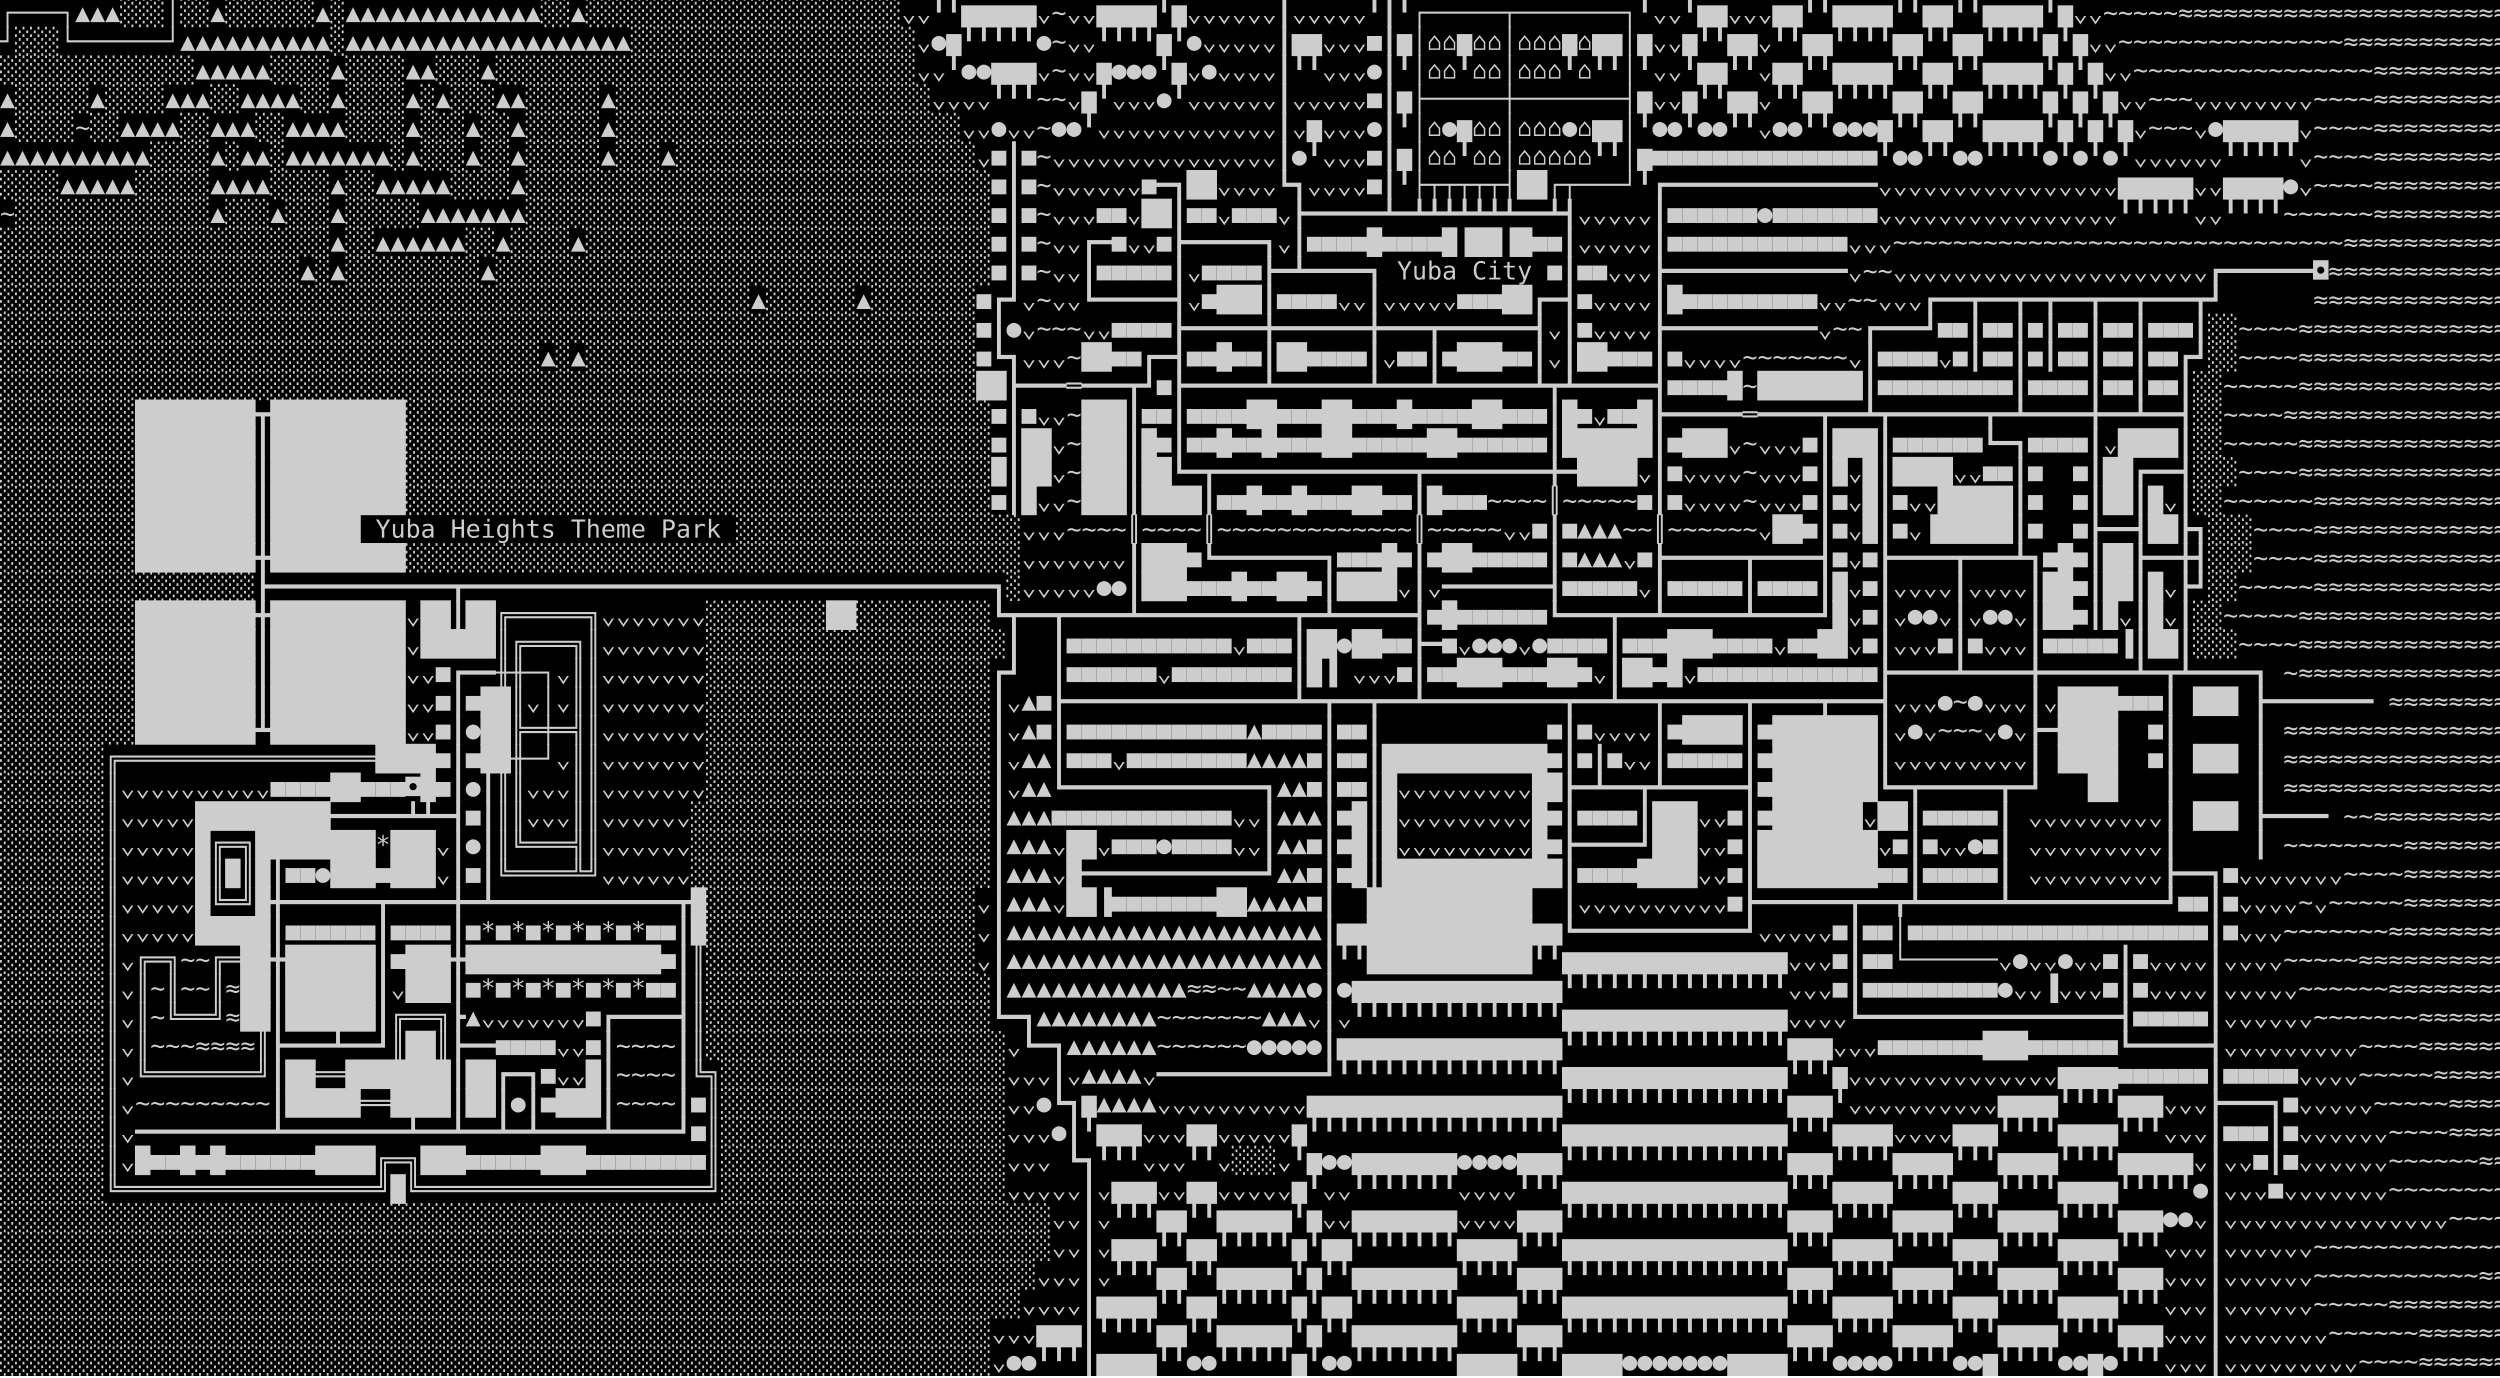
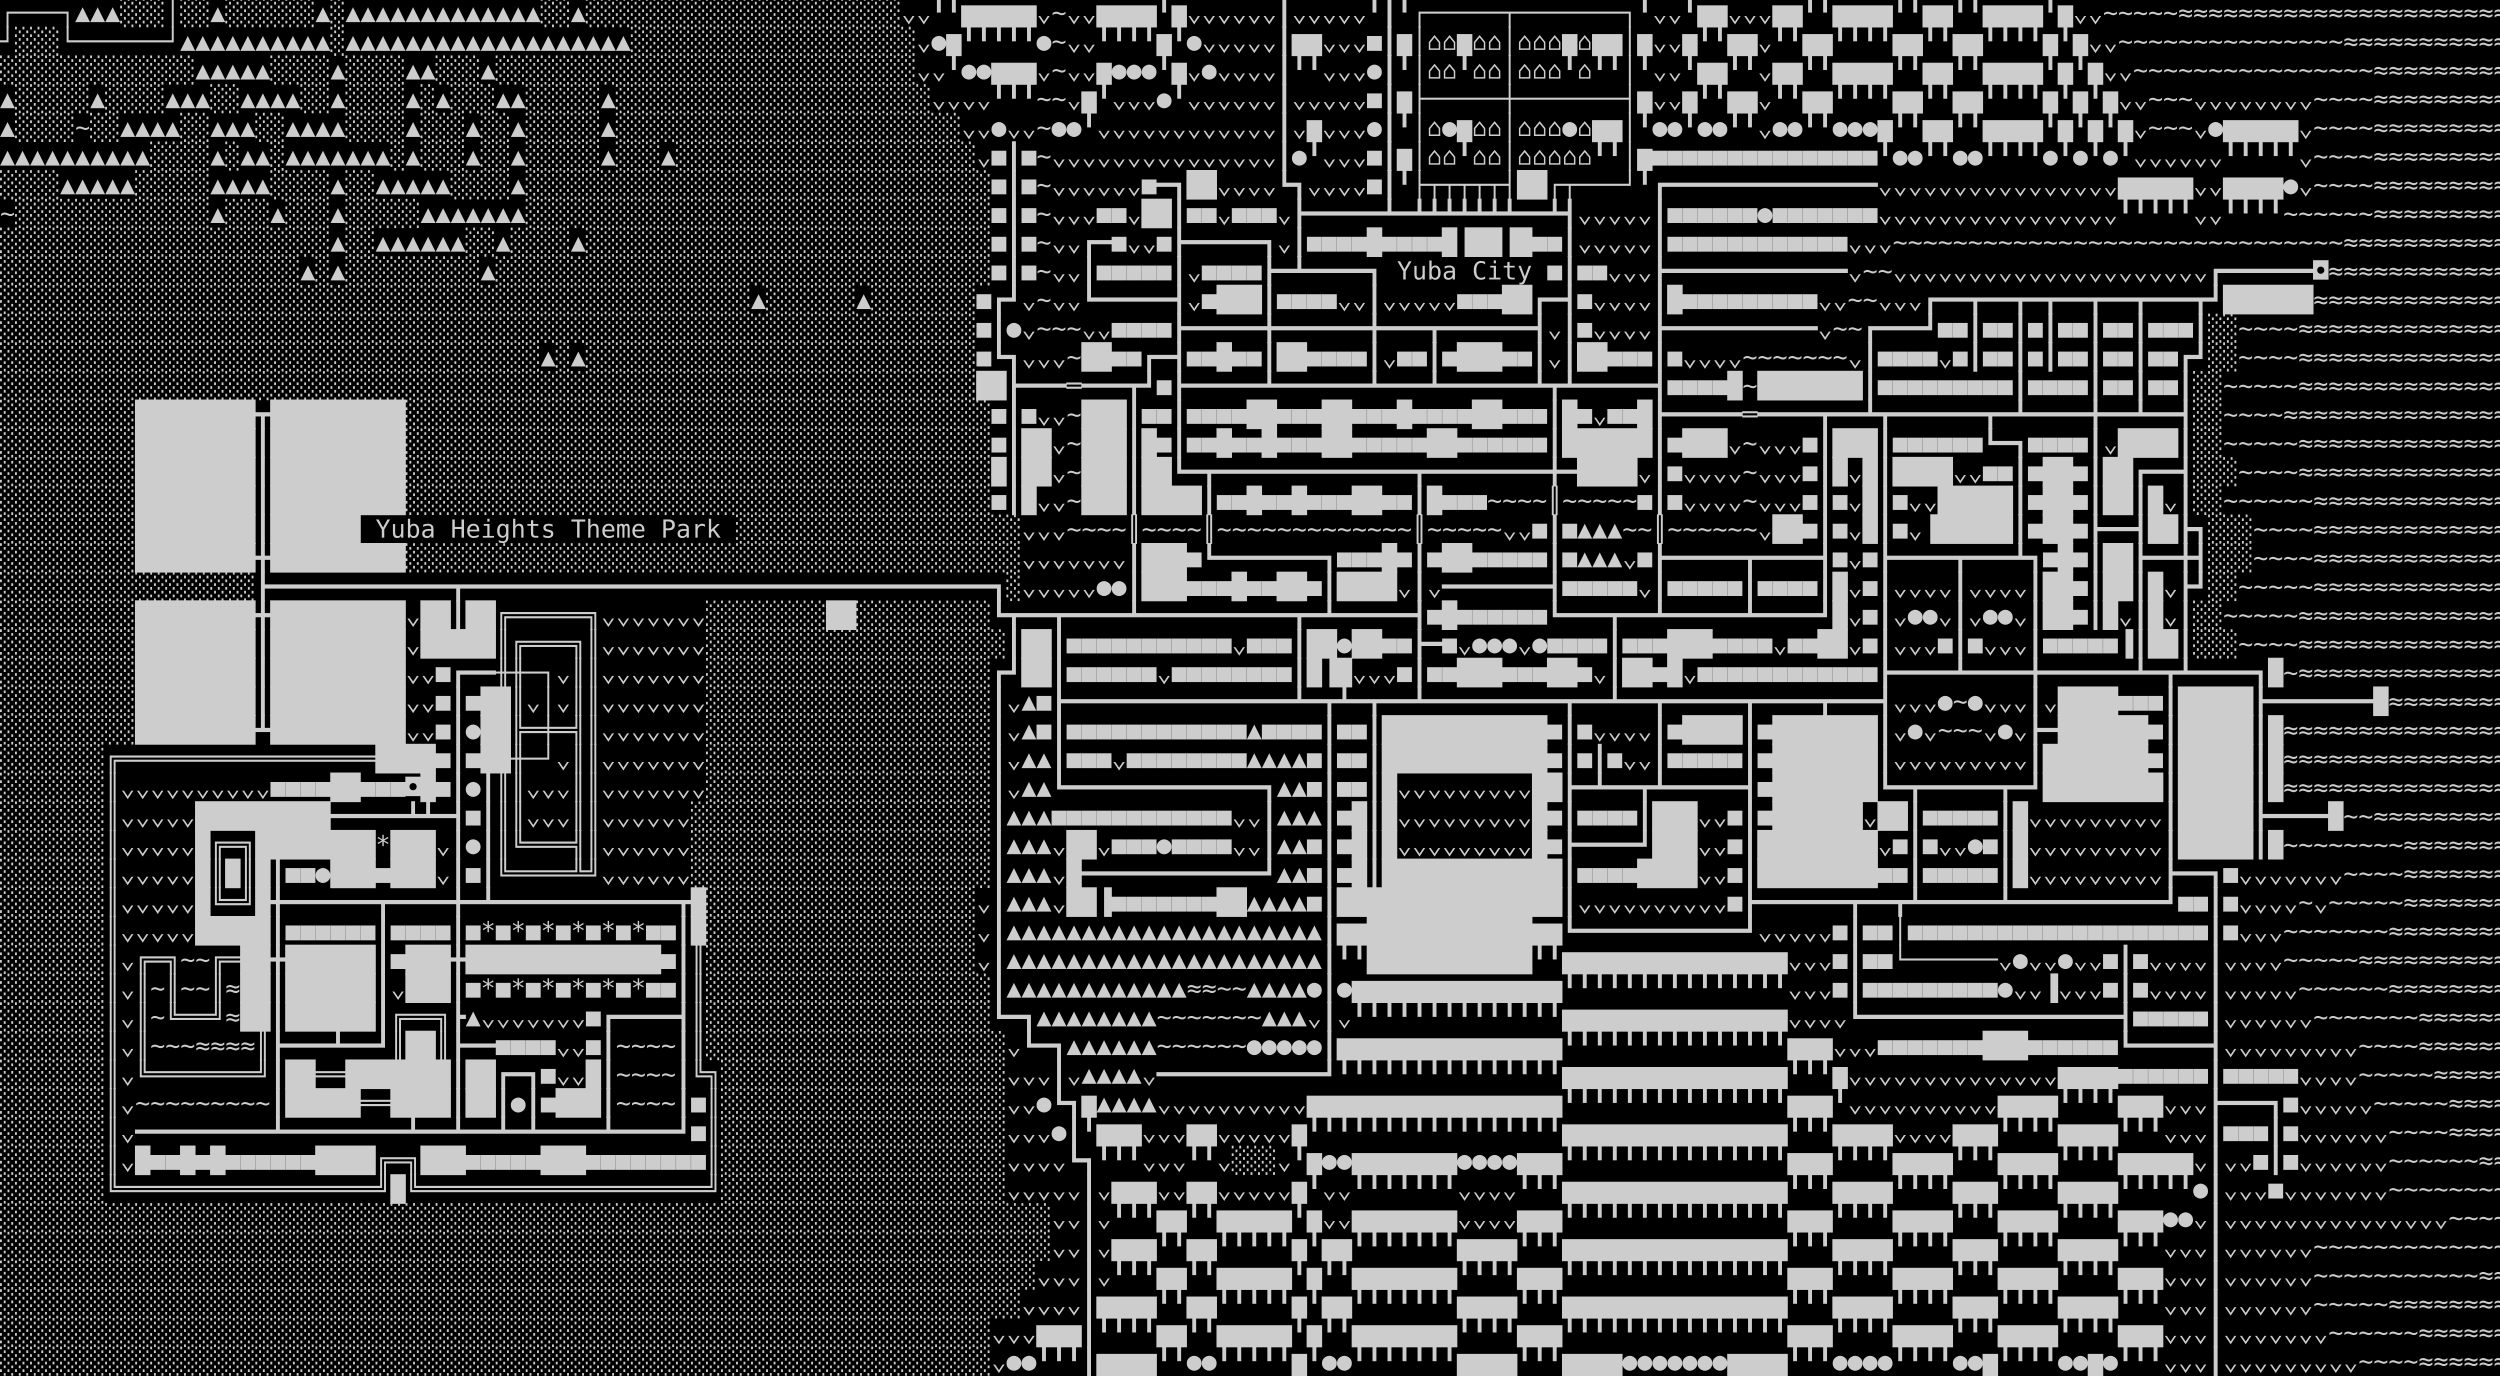
<svg xmlns="http://www.w3.org/2000/svg" version="1.1" width="1002.0px" height="552.0px" viewBox="0 0 1002.0 552.0" style="letter-spacing:0em;font-size:10px;font-family:'DejaVu Sans Mono';stroke:none">
  <text y="8.5" x="0.0" style="fill:#000000">███████████████████████████████████████████████████████████████████████████████████████████████████████████████████████████████████████████████████████████████████████</text>
  <text y="20.0" x="0.0" style="fill:#000000">███████████████████████████████████████████████████████████████████████████████████████████████████████████████████████████████████████████████████████████████████████</text>
  <text y="31.5" x="0.0" style="fill:#000000">███████████████████████████████████████████████████████████████████████████████████████████████████████████████████████████████████████████████████████████████████████</text>
  <text y="43.0" x="0.0" style="fill:#000000">███████████████████████████████████████████████████████████████████████████████████████████████████████████████████████████████████████████████████████████████████████</text>
  <text y="54.5" x="0.0" style="fill:#000000">███████████████████████████████████████████████████████████████████████████████████████████████████████████████████████████████████████████████████████████████████████</text>
  <text y="66.0" x="0.0" style="fill:#000000">███████████████████████████████████████████████████████████████████████████████████████████████████████████████████████████████████████████████████████████████████████</text>
  <text y="77.5" x="0.0" style="fill:#000000">███████████████████████████████████████████████████████████████████████████████████████████████████████████████████████████████████████████████████████████████████████</text>
  <text y="89.0" x="0.0" style="fill:#000000">███████████████████████████████████████████████████████████████████████████████████████████████████████████████████████████████████████████████████████████████████████</text>
  <text y="100.5" x="0.0" style="fill:#000000">███████████████████████████████████████████████████████████████████████████████████████████████████████████████████████████████████████████████████████████████████████</text>
  <text y="112.0" x="0.0" style="fill:#000000">███████████████████████████████████████████████████████████████████████████████████████████████████████████████████████████████████████████████████████████████████████</text>
  <text y="123.5" x="0.0" style="fill:#000000">███████████████████████████████████████████████████████████████████████████████████████████████████████████████████████████████████████████████████████████████████████</text>
  <text y="135.0" x="0.0" style="fill:#000000">███████████████████████████████████████████████████████████████████████████████████████████████████████████████████████████████████████████████████████████████████████</text>
  <text y="146.5" x="0.0" style="fill:#000000">███████████████████████████████████████████████████████████████████████████████████████████████████████████████████████████████████████████████████████████████████████</text>
  <text y="158.0" x="0.0" style="fill:#000000">███████████████████████████████████████████████████████████████████████████████████████████████████████████████████████████████████████████████████████████████████████</text>
  <text y="169.5" x="0.0" style="fill:#000000">███████████████████████████████████████████████████████████████████████████████████████████████████████████████████████████████████████████████████████████████████████</text>
  <text y="181.0" x="0.0" style="fill:#000000">███████████████████████████████████████████████████████████████████████████████████████████████████████████████████████████████████████████████████████████████████████</text>
  <text y="192.5" x="0.0" style="fill:#000000">███████████████████████████████████████████████████████████████████████████████████████████████████████████████████████████████████████████████████████████████████████</text>
  <text y="204.0" x="0.0" style="fill:#000000">███████████████████████████████████████████████████████████████████████████████████████████████████████████████████████████████████████████████████████████████████████</text>
  <text y="215.5" x="0.0" style="fill:#000000">███████████████████████████████████████████████████████████████████████████████████████████████████████████████████████████████████████████████████████████████████████</text>
  <text y="227.0" x="0.0" style="fill:#000000">███████████████████████████████████████████████████████████████████████████████████████████████████████████████████████████████████████████████████████████████████████</text>
  <text y="238.5" x="0.0" style="fill:#000000">███████████████████████████████████████████████████████████████████████████████████████████████████████████████████████████████████████████████████████████████████████</text>
  <text y="250.0" x="0.0" style="fill:#000000">███████████████████████████████████████████████████████████████████████████████████████████████████████████████████████████████████████████████████████████████████████</text>
  <text y="261.5" x="0.0" style="fill:#000000">███████████████████████████████████████████████████████████████████████████████████████████████████████████████████████████████████████████████████████████████████████</text>
  <text y="273.0" x="0.0" style="fill:#000000">███████████████████████████████████████████████████████████████████████████████████████████████████████████████████████████████████████████████████████████████████████</text>
  <text y="284.5" x="0.0" style="fill:#000000">███████████████████████████████████████████████████████████████████████████████████████████████████████████████████████████████████████████████████████████████████████</text>
  <text y="296.0" x="0.0" style="fill:#000000">███████████████████████████████████████████████████████████████████████████████████████████████████████████████████████████████████████████████████████████████████████</text>
  <text y="307.5" x="0.0" style="fill:#000000">███████████████████████████████████████████████████████████████████████████████████████████████████████████████████████████████████████████████████████████████████████</text>
  <text y="319.0" x="0.0" style="fill:#000000">███████████████████████████████████████████████████████████████████████████████████████████████████████████████████████████████████████████████████████████████████████</text>
  <text y="330.5" x="0.0" style="fill:#000000">███████████████████████████████████████████████████████████████████████████████████████████████████████████████████████████████████████████████████████████████████████</text>
  <text y="342.0" x="0.0" style="fill:#000000">███████████████████████████████████████████████████████████████████████████████████████████████████████████████████████████████████████████████████████████████████████</text>
  <text y="353.5" x="0.0" style="fill:#000000">███████████████████████████████████████████████████████████████████████████████████████████████████████████████████████████████████████████████████████████████████████</text>
  <text y="365.0" x="0.0" style="fill:#000000">███████████████████████████████████████████████████████████████████████████████████████████████████████████████████████████████████████████████████████████████████████</text>
  <text y="376.5" x="0.0" style="fill:#000000">███████████████████████████████████████████████████████████████████████████████████████████████████████████████████████████████████████████████████████████████████████</text>
  <text y="388.0" x="0.0" style="fill:#000000">███████████████████████████████████████████████████████████████████████████████████████████████████████████████████████████████████████████████████████████████████████</text>
  <text y="399.5" x="0.0" style="fill:#000000">███████████████████████████████████████████████████████████████████████████████████████████████████████████████████████████████████████████████████████████████████████</text>
  <text y="411.0" x="0.0" style="fill:#000000">███████████████████████████████████████████████████████████████████████████████████████████████████████████████████████████████████████████████████████████████████████</text>
  <text y="422.5" x="0.0" style="fill:#000000">███████████████████████████████████████████████████████████████████████████████████████████████████████████████████████████████████████████████████████████████████████</text>
  <text y="434.0" x="0.0" style="fill:#000000">███████████████████████████████████████████████████████████████████████████████████████████████████████████████████████████████████████████████████████████████████████</text>
  <text y="445.5" x="0.0" style="fill:#000000">███████████████████████████████████████████████████████████████████████████████████████████████████████████████████████████████████████████████████████████████████████</text>
  <text y="457.0" x="0.0" style="fill:#000000">███████████████████████████████████████████████████████████████████████████████████████████████████████████████████████████████████████████████████████████████████████</text>
  <text y="468.5" x="0.0" style="fill:#000000">███████████████████████████████████████████████████████████████████████████████████████████████████████████████████████████████████████████████████████████████████████</text>
  <text y="480.0" x="0.0" style="fill:#000000">███████████████████████████████████████████████████████████████████████████████████████████████████████████████████████████████████████████████████████████████████████</text>
  <text y="491.5" x="0.0" style="fill:#000000">███████████████████████████████████████████████████████████████████████████████████████████████████████████████████████████████████████████████████████████████████████</text>
  <text y="503.0" x="0.0" style="fill:#000000">███████████████████████████████████████████████████████████████████████████████████████████████████████████████████████████████████████████████████████████████████████</text>
  <text y="514.5" x="0.0" style="fill:#000000">███████████████████████████████████████████████████████████████████████████████████████████████████████████████████████████████████████████████████████████████████████</text>
  <text y="526.0" x="0.0" style="fill:#000000">███████████████████████████████████████████████████████████████████████████████████████████████████████████████████████████████████████████████████████████████████████</text>
  <text y="537.5" x="0.0" style="fill:#000000">███████████████████████████████████████████████████████████████████████████████████████████████████████████████████████████████████████████████████████████████████████</text>
  <text y="549.0" x="0.0" style="fill:#000000">███████████████████████████████████████████████████████████████████████████████████████████████████████████████████████████████████████████████████████████████████████</text>
  <text y="8.5" x="0.0" style="fill:#cdcdcd">┌───┐▲▲▲░░░│░░▲░░░░░░▲░▲▲▲▲▲▲▲▲▲▲▲▲▲░░▲░░░░░░░░░░░░░░░░░░░░░⌄⌄╹╹▆▆▆▆▆⌄~⌄⌄▆▆▆▆╹▆⌄⌄⌄⌄⌄⌄┃⌄⌄⌄⌄⌄╹┃╹┌─────┬───────┐╹⌄⌄╹▆▆⌄⌄⌄▆▆╹╹▆▆▆▆╹╹▆▆╹╹▆▆▆▆╹▆⌄⌄~~~~~≈≈≈≈≈≈≈≈≈≈≈≈≈≈≈≈≈≈≈≈≈≈</text>
  <text y="20.0" x="0.0" style="fill:#cdcdcd">┘░░░└──────┘▲▲▲▲▲▲▲▲▲▲░▲▲▲▲▲▲▲▲▲▲▲▲▲▲▲▲▲▲▲░░░░░░░░░░░░░░░░░░░⌄●▆╹╹╹╹╹●~⌄⌄╹╹╹╹▆╹●⌄⌄⌄⌄⌄┃▆▆⌄⌄⌄■┃▆│⌂⌂▆⌂⌂│⌂⌂⌂▆⌂▆▆│▆⌄⌄▆╹╹▆▆⌄╹╹▆▆╹╹╹╹▆▆╹╹▆▆╹╹╹╹▆╹▆⌄⌄~~~~~~~~~~~~~~~≈≈≈≈≈≈≈≈≈≈≈</text>
  <text y="31.5" x="0.0" style="fill:#cdcdcd">░░░░░░░░░░░░░▲▲▲▲▲░░░░▲░░░░▲▲░░░▲░░░░░░░░░░░░░░░░░░░░░░░░░░░░⌄⌄╹●●▆▆▆⌄~⌄⌄▆●●●╹▆⌄●⌄⌄⌄⌄┃╹╹⌄⌄⌄●┃╹│⌂⌂╹⌂⌂│⌂⌂⌂╹⌂╹╹│╹⌄⌄╹▆▆╹╹⌄▆▆╹╹▆▆▆▆╹╹▆▆╹╹▆▆▆▆╹▆╹▆⌄⌄~~~~~~~~~~~~~~~~≈≈≈≈≈≈≈≈≈</text>
  <text y="43.0" x="0.0" style="fill:#cdcdcd">▲░░░░░▲░░░░▲▲▲░░▲▲▲▲░░▲░░░░▲░▲░░░▲▲░░░░░▲░░░░░░░░░░░░░░░░░░░░░⌄⌄⌄⌄╹╹╹~~⌄▆╹⌄⌄⌄●╹⌄⌄⌄⌄⌄⌄┃⌄⌄⌄⌄⌄■┃▆├─────┼───────┤▆⌄⌄▆╹╹▆▆⌄╹╹▆▆╹╹╹╹▆▆╹╹▆▆╹╹╹╹▆╹▆╹▆⌄⌄~~~⌄⌄⌄⌄⌄⌄⌄⌄~~~~≈≈≈≈≈≈≈≈≈</text>
  <text y="54.5" x="0.0" style="fill:#cdcdcd">▲░░░░~░░▲▲▲▲░░▲▲▲░░▲▲▲▲░░░░▲░░░▲░░▲░░░░░▲░░░░░░░░░░░░░░░░░░░░░░░⌄⌄●⌄⌄~●●╹⌄⌄⌄⌄⌄⌄⌄⌄⌄⌄⌄⌄┃⌄▆⌄⌄⌄●┃╹│⌂●▆⌂⌂│⌂⌂⌂●⌂▆▆│╹●●╹●●╹╹⌄●●╹╹●●●▆╹╹▆▆╹╹▆▆▆▆╹▆╹▆╹▆⌄~~~⌄●▆▆▆▆▆⌄~~~~≈≈≈≈≈≈≈≈≈</text>
  <text y="66.0" x="0.0" style="fill:#cdcdcd">▲▲▲▲▲▲▲▲▲▲░░░░▲░▲▲░▲▲▲▲▲▲▲░▲░░░▲░░▲░░░░░▲░░░▲░░░░░░░░░░░░░░░░░░░░⌄■┃■~⌄⌄⌄⌄⌄⌄⌄⌄⌄⌄⌄⌄⌄⌄⌄┃●╹⌄⌄⌄■┃▆│⌂⌂╹⌂⌂│⌂⌂⌂⌂⌂╹╹│▆■■■■■■■■■■■■■■■╹●●╹╹●●╹╹╹╹●╹●╹●╹⌄⌄⌄⌄⌄⌄╹╹╹╹╹⌄~~~~≈≈≈≈≈≈≈≈≈</text>
  <text y="77.5" x="0.0" style="fill:#cdcdcd">░░░░▲▲▲▲▲░░░░░▲▲▲▲░░░░▲░░▲▲▲▲▲░░░░▲░░░░░░░░░░░░░░░░░░░░░░░░░░░░░░░■┃■~⌄⌄⌄⌄⌄⌄■━┓██⌄⌄⌄⌄┗┓⌄⌄⌄⌄■┃╹├┬┬┬┬┬┤██┌┬───┘╹┏━━━━━━━━━━━━━━⌄⌄⌄⌄⌄⌄⌄⌄⌄⌄⌄⌄⌄⌄⌄⌄▆▆▆▆▆⌄⌄▆▆▆▆●⌄~~~~≈≈≈≈≈≈≈≈≈</text>
  <text y="89.0" x="0.0" style="fill:#cdcdcd">~░░░░░░░░░░░░░▲░░░▲░░░▲░░░░░▲▲▲▲▲▲▲░░░░░░░░░░░░░░░░░░░░░░░░░░░░░░░■┃■~⌄⌄⌄■■⌄██┃■■⌄■■■⌄┣━━━━━┻━┻┻┻┻┻┻┻━━┻┫⌄⌄⌄⌄⌄┃■■■■■■●■■■■■■■⌄⌄⌄⌄⌄⌄⌄⌄⌄⌄⌄⌄⌄⌄⌄⌄╹╹╹╹╹⌄⌄╹╹╹╹~~~~~~≈≈≈≈≈≈≈≈≈</text>
  <text y="100.5" x="0.0" style="fill:#cdcdcd">░░░░░░░░░░░░░░░░░░░░░░▲░░▲▲▲▲▲▲░░▲░░░░▲░░░░░░░░░░░░░░░░░░░░░░░░░░░■┃■~⌄⌄┏━■⌄⌄■┣━━━━━┓⌄┃■■■■█■■■■█▐██▐█■■┃⌄⌄⌄⌄⌄┃■■■■■■■■■■■■⌄⌄⌄~~~~~~~~~~~~~~~~~~~~~~~~~~~~~~≈≈≈≈≈≈≈≈≈≈≈</text>
  <text y="112.0" x="0.0" style="fill:#cdcdcd">░░░░░░░░░░░░░░░░░░░░▲░▲░░░░░░░░░▲░░░░░░░░░░░░░░░░░░░░░░░░░░░░░░░░░■┃■~⌄⌄┃■■■■■┃⌄■■■■┣━┻━━━━┓ Yuba City ■┃■■⌄⌄⌄┣━━━━━━━━━━━━⌄~~⌄⌄⌄⌄⌄⌄⌄⌄⌄⌄⌄⌄⌄⌄⌄⌄⌄⌄⌄⌄⌄┏━━━━━━◘≈≈≈≈≈≈≈≈≈≈≈≈</text>
-   <text y="123.5" x="0.0" style="fill:#cdcdcd">░░░░░░░░░░░░░░░░░░░░░░░░░░░░░░░░░░░░░░░░░░░░░░░░░░▲░░░░░░▲░░░░░░░■┏┛⌄~⌄⌄┗━━━━━┫⌄■███┃■■■■⌄⌄┃⌄⌄⌄⌄⌄■■■██┏━┫■⌄⌄⌄⌄┃█■■■■■■■■■⌄⌄~~⌄⌄⌄┏━━┳━━┳━┳━━┳━━┳━━━┳┛      ≈≈≈≈≈≈≈≈≈≈≈≈≈</text>
+   <text y="123.5" x="0.0" style="fill:#cdcdcd">░░░░░░░░░░░░░░░░░░░░░░░░░░░░░░░░░░░░░░░░░░░░░░░░░░▲░░░░░░▲░░░░░░░■┏┛⌄~⌄⌄┗━━━━━┫⌄■███┃■■■■⌄⌄┃⌄⌄⌄⌄⌄■■■██┏━┫■⌄⌄⌄⌄┃█■■■■■■■■■⌄⌄~~⌄⌄⌄┏━━┳━━┳━┳━━┳━━┳━━━┳┛██████≈≈≈≈≈≈≈≈≈≈≈≈≈</text>
  <text y="135.0" x="0.0" style="fill:#cdcdcd">░░░░░░░░░░░░░░░░░░░░░░░░░░░░░░░░░░░░░░░░░░░░░░░░░░░░░░░░░░░░░░░░░■┃●⌄~~~⌄⌄■■■■┣━━━━━╋━━━━━━╋━━━┳━━━━━━┫⌄┃■⌄⌄⌄⌄┣━━━━━━━━━━⌄~~┏━━━┛■■┃■■┃■┃■■┃■■┃■■■┃░░~~~~≈≈≈≈≈≈≈≈≈≈≈≈≈≈</text>
  <text y="146.5" x="0.0" style="fill:#cdcdcd">░░░░░░░░░░░░░░░░░░░░░░░░░░░░░░░░░░░░▲░▲░░░░░░░░░░░░░░░░░░░░░░░░░░■┗┓⌄⌄⌄~██■■┏━┫■■█■■┃██■■■■┃⌄■■┃■███■■┃⌄┃██■■■┃■⌄⌄⌄⌄~~~~~~~⌄┃■■■■⌄■┃■■┃■┃■■┃■■┃■■┏┛░░~~~~≈≈≈≈≈≈≈≈≈≈≈≈≈≈</text>
  <text y="158.0" x="0.0" style="fill:#cdcdcd">░░░░░░░░░░░░░░░░░░░░░░░░░░░░░░░░░░░░░░░░░░░░░░░░░░░░░░░░░░░░░░░░░██┣━━━═━━━┳┛■┣━━━━━┻━━━━━━┻━━━┻━━━━━━┻┳┻━━━━━┫■■■■█~███████┃■■■■■■■■■┃■■■■┃■■┃■■┃░░~~~~~≈≈≈≈≈≈≈≈≈≈≈≈≈≈</text>
  <text y="169.5" x="0.0" style="fill:#cdcdcd">░░░░░░░░░████████┳█████████░░░░░░░░░░░░░░░░░░░░░░░░░░░░░░░░░░░░░░░■┃■⌄⌄~███┃■■┃■■■■██■■■██■■■█■■■■██■■■┃█■⌄■■█┣━━━━━═━━━━┳━━┻┳━━━━━━┳━┻━━━━╋━━┻━━┫░░~~~~≈≈≈≈≈≈≈≈≈≈≈≈≈≈≈</text>
  <text y="181.0" x="0.0" style="fill:#cdcdcd">░░░░░░░░░████████┃█████████░░░░░░░░░░░░░░░░░░░░░░░░░░░░░░░░░░░░░░░■┃██⌄~███┃█■┃■■█■■█■■■██■■■■■██■■■■■■┃██████┃■███⌄~⌄⌄⌄■┃███┃■■■■■■┗━┓■■■■┃⌄████┃░░~~~~~≈≈≈≈≈≈≈≈≈≈≈≈≈≈</text>
-   <text y="192.5" x="0.0" style="fill:#cdcdcd">░░░░░░░░░████████┃█████████░░░░░░░░░░░░░░░░░░░░░░░░░░░░░░░░░░░░░░░█┃██⌄~███┃██┗━┳━━━━━━━━━━━━━┳━━━━━━━━╋━████⌄┃■⌄⌄⌄⌄~⌄⌄⌄■┃█⌄█┃████⌄⌄■■┃■  ■┃██┏━━┫░░░~~~~≈≈≈≈≈≈≈≈≈≈≈≈≈≈</text>
-   <text y="204.0" x="0.0" style="fill:#cdcdcd">░░░░░░░░░████████┃█████████░░░░░░░░░░░░░░░░░░░░░░░░░░░░░░░░░░░░░░░■┃█⌄⌄~███┃████┃■■█■■█■■■██■■┃█■■■~~~~║~~~~~■┃■⌄⌄⌄⌄~⌄⌄⌄■┃■⌄█┃■⌄⌄█████┃■  ■┃██┃█⌄┃░░~~~~~~≈≈≈≈≈≈≈≈≈≈≈≈≈</text>
-   <text y="215.5" x="0.0" style="fill:#cdcdcd">░░░░░░░░░████████┃██████ Yuba Heights Theme Park ░░░░░░░░░░░░░░░░░░░⌄⌄⌄~~~~║~~~~║~~~~~~~~~~~~~║~~~~~⌄⌄■┃■▲▲▲~~║~~~~~~⌄██■┃■⌄█┃■⌄▐█████┃■  ■┣━━┫██┣┓░░░~~~~≈≈≈≈≈≈≈≈≈≈≈≈≈</text>
+   <text y="192.5" x="0.0" style="fill:#cdcdcd">░░░░░░░░░████████┃█████████░░░░░░░░░░░░░░░░░░░░░░░░░░░░░░░░░░░░░░░█┃██⌄~███┃██┗━┳━━━━━━━━━━━━━┳━━━━━━━━╋━████⌄┃■⌄⌄⌄⌄~⌄⌄⌄■┃█⌄█┃████⌄⌄■■┃■██■┃██┏━━┫░░░~~~~≈≈≈≈≈≈≈≈≈≈≈≈≈≈</text>
+   <text y="204.0" x="0.0" style="fill:#cdcdcd">░░░░░░░░░████████┃█████████░░░░░░░░░░░░░░░░░░░░░░░░░░░░░░░░░░░░░░░■┃█⌄⌄~███┃████┃■■█■■█■■■██■■┃█■■■~~~~║~~~~~■┃■⌄⌄⌄⌄~⌄⌄⌄■┃■⌄█┃■⌄⌄█████┃■██■┃██┃█⌄┃░░~~~~~~≈≈≈≈≈≈≈≈≈≈≈≈≈</text>
+   <text y="215.5" x="0.0" style="fill:#cdcdcd">░░░░░░░░░████████┃██████ Yuba Heights Theme Park ░░░░░░░░░░░░░░░░░░░⌄⌄⌄~~~~║~~~~║~~~~~~~~~~~~~║~~~~~⌄⌄■┃■▲▲▲~~║~~~~~~⌄██■┃■⌄█┃■⌄▐█████┃■██■┣━━┫██┣┓░░░~~~~≈≈≈≈≈≈≈≈≈≈≈≈≈</text>
  <text y="227.0" x="0.0" style="fill:#cdcdcd">░░░░░░░░░████████╋█████████░░░░░░░░░░░░░░░░░░░░░░░░░░░░░░░░░░░░░░░░░⌄⌄⌄⌄⌄⌄⌄┃███■┗━━━━━━━┓■■■█■┃■██■■■■■┃■▲▲▲⌄■┣━━━━━┳━━━━┫■⌄■┣━━━━┳━━━┻┓■█■┃██┣━━╋┫░░░~~~~≈≈≈≈≈≈≈≈≈≈≈≈≈</text>
  <text y="238.5" x="0.0" style="fill:#cdcdcd">░░░░░░░░░░░░░░░░░┣━━━━━━━━━━━━┳━━━━━━━━━━━━━━━━━━━━━━━━━━━━━━━━━━━┓░⌄⌄⌄⌄⌄●●┃███■■■█■■██■┃████⌄┃⌄━━━━━━━┫■■■■■⌄┃■■■■■┃■■■■┃█⌄■┃⌄⌄⌄⌄┃⌄⌄⌄⌄┃██■┃██┃█⌄┣┛░░~~~~~≈≈≈≈≈≈≈≈≈≈≈≈≈</text>
  <text y="250.0" x="0.0" style="fill:#cdcdcd">░░░░░░░░░████████╋█████████⌄██┃██╔═════╗⌄⌄⌄⌄⌄⌄⌄░░░░░░░░██░░░░░░░░░┗┳━━┳━━━━┻━━━━━━━━━━┳━┻━━━━━┫■█■■■■■■┗━━━┳━━┻━━━━━┻━━━━┛█⌄■┃⌄●●⌄┃⌄●●⌄┃██■┃█⌄┃█⌄┃░░~~~~~≈≈≈≈≈≈≈≈≈≈≈≈≈≈</text>
-   <text y="261.5" x="0.0" style="fill:#cdcdcd">░░░░░░░░░████████┃█████████⌄█████║╔═══╗║⌄⌄⌄⌄⌄⌄⌄░░░░░░░░░░░░░░░░░░░░┃  ┃■■■■■■■■■■■⌄■■■┃██●██■■┣━■⌄●●●⌄●■■■■┃■■■███■■■■⌄■■██⌄■┃⌄⌄⌄■┃■⌄⌄⌄┃■■■■■▐┃██┃░░░~~~~≈≈≈≈≈≈≈≈≈≈≈≈≈≈</text>
-   <text y="273.0" x="0.0" style="fill:#cdcdcd">░░░░░░░░░████████┃█████████⌄⌄■┏━━╫╫─┐⌄║║⌄⌄⌄⌄⌄⌄⌄░░░░░░░░░░░░░░░░░░░┏┛  ┃■■■■■■⌄■■■■■■■■┃█▐ ⌄⌄⌄■┃■■███■■■██■⌄┃██■█⌄■■■■■■■■■■■■┣━━━━┻━━━━╋━━━━━━┻━┳┻━━━━┓ ~≈≈≈≈≈≈≈≈≈≈≈≈≈≈</text>
-   <text y="284.5" x="0.0" style="fill:#cdcdcd">░░░░░░░░░████████┃█████████⌄⌄■┃■██║⌄│⌄║║⌄⌄⌄⌄⌄⌄⌄░░░░░░░░░░░░░░░░░░░┃⌄▲■┣━━━━━━━━━━━━━━━┻━┳━━┳━━┻━━━━━━━━━┳━━┻━━┳━━━━━┳━━━━┳━━━┫⌄⌄⌄●~●⌄⌄⌄┃⌄████■■■┃ ███ ┣━━━━━━━ ≈≈≈≈≈≈≈≈</text>
-   <text y="296.0" x="0.0" style="fill:#cdcdcd">░░░░░░░░░████████┻█████████⌄⌄■┃●██╠═╪═╣║⌄⌄⌄⌄⌄⌄⌄░░░░░░░░░░░░░░░░░░░┃⌄▲■┃■■■■■■■■■■■■▲■■■■┃■■┃           ■┃■⌄⌄⌄⌄┃■████┃■███████┃⌄●⌄~~~⌄●⌄┣━████  ■┃     ┃ ≈≈≈≈≈≈≈≈≈≈≈≈≈≈≈</text>
-   <text y="307.5" x="0.0" style="fill:#cdcdcd">░░░░░░░╔═════════════════████■┃■██╫─┘⌄║║⌄⌄⌄⌄⌄⌄⌄░░░░░░░░░░░░░░░░░░░┃⌄▲▲┃■■■⌄■■■■■■■■▲▲▲▲■┃■■┃███████████■┃■┃■⌄⌄┃■■■■■┃■███████┃⌄⌄⌄⌄⌄⌄⌄⌄⌄┃ ████  ■┃ ███ ┃ ≈≈≈≈≈≈≈≈≈≈≈≈≈≈≈</text>
-   <text y="319.0" x="0.0" style="fill:#cdcdcd">░░░░░░░║⌄⌄⌄⌄⌄⌄⌄⌄⌄⌄■■■■██■■■◘█■┃●┃║║⌄⌄⌄║║⌄⌄⌄⌄⌄⌄⌄░░░░░░░░░░░░░░░░░░░┃⌄▲▲┗━━━━━━━━━━━━━┓▲▲■┃■■┃█⌄⌄⌄⌄⌄⌄⌄⌄⌄██┣━┻━━┳┻━━━━━┫■███████┗━┳━━━━━┳━┛   ██   ┃     ┃ ≈≈≈≈≈≈≈≈≈≈≈≈≈≈≈</text>
-   <text y="330.5" x="0.0" style="fill:#cdcdcd">░░░░░░░║⌄⌄⌄⌄⌄█████████━━━━━┻┻━┫■┃║║⌄⌄⌄║║⌄⌄⌄⌄⌄⌄░░░░░░░░░░░░░░░░░░░░┃▲▲▲■■■■■■■■■■■■⌄⌄┃▲▲▲┃■█┃█⌄⌄⌄⌄⌄⌄⌄⌄⌄█■┃■■■■┃███⌄⌄■┃■██████⌄██┃■■■■■┃ ⌄⌄⌄⌄⌄⌄⌄⌄⌄┃ ███ ┣━━━━ ~~≈≈≈≈≈≈≈≈≈</text>
-   <text y="342.0" x="0.0" style="fill:#cdcdcd">░░░░░░░║⌄⌄⌄⌄⌄█╔═╗████████*███⌄┃●┃║╚═══╣║⌄⌄⌄⌄⌄⌄░░░░░░░░░░░░░░░░░░░░┃▲▲▲⌄██⌄■■■●■■■■⌄⌄┃▲▲■┃■█┃█⌄⌄⌄⌄⌄⌄⌄⌄⌄█■┣━━━━┛███⌄⌄■┃████████⌄■┃■⌄⌄●■┃ ⌄⌄⌄⌄⌄⌄⌄⌄⌄┃     ┃ ~~~~~~~~≈≈≈≈≈≈≈</text>
-   <text y="353.5" x="0.0" style="fill:#cdcdcd">░░░░░░░║⌄⌄⌄⌄⌄█║█║█┃■■●███■███⌄┃■┃╚════╩╝⌄⌄⌄⌄⌄⌄░░░░░░░░░░░░░░░░░░░░┃▲▲▲⌄█━━━━━━━━━━━━┛▲▲■┃■█┃████████████┃■■■■████⌄⌄■┃████████■■┃■■■■■┃ ⌄⌄⌄⌄⌄⌄⌄⌄⌄┣━━┓■⌄⌄⌄⌄⌄⌄⌄~~~~≈≈≈≈≈≈≈</text>
-   <text y="365.0" x="0.0" style="fill:#cdcdcd">░░░░░░░║⌄⌄⌄⌄⌄█╚═╝█╋━━━━━━┳━━━━╋━┻━━━━━━━━━━━━┳█░░░░░░░░░░░░░░░░░░⌄┃▲▲▲⌄██▐■■■■■■■██▲▲▲▲■┃  ███████████  ┃⌄⌄⌄⌄⌄⌄⌄⌄⌄⌄■┣━━━━━━┳━━┳┻━━━━━┻━━━━━━━━━━┛■■┃■⌄⌄⌄⌄~⌄~~~~~≈≈≈≈≈≈≈</text>
+   <text y="261.5" x="0.0" style="fill:#cdcdcd">░░░░░░░░░████████┃█████████⌄█████║╔═══╗║⌄⌄⌄⌄⌄⌄⌄░░░░░░░░░░░░░░░░░░░░┃██┃■■■■■■■■■■■⌄■■■┃██●██■■┣━■⌄●●●⌄●■■■■┃■■■███■■■■⌄■■██⌄■┃⌄⌄⌄■┃■⌄⌄⌄┃■■■■■▐┃██┃░░░~~~~≈≈≈≈≈≈≈≈≈≈≈≈≈≈</text>
+   <text y="273.0" x="0.0" style="fill:#cdcdcd">░░░░░░░░░████████┃█████████⌄⌄■┏━━╫╫─┐⌄║║⌄⌄⌄⌄⌄⌄⌄░░░░░░░░░░░░░░░░░░░┏┛██┃■■■■■■⌄■■■■■■■■┃█▐█⌄⌄⌄■┃■■███■■■██■⌄┃██■█⌄■■■■■■■■■■■■┣━━━━┻━━━━╋━━━━━━┻━┳┻━━━━┓█~≈≈≈≈≈≈≈≈≈≈≈≈≈≈</text>
+   <text y="284.5" x="0.0" style="fill:#cdcdcd">░░░░░░░░░████████┃█████████⌄⌄■┃■██║⌄│⌄║║⌄⌄⌄⌄⌄⌄⌄░░░░░░░░░░░░░░░░░░░┃⌄▲■┣━━━━━━━━━━━━━━━┻━┳┻━┳━━┻━━━━━━━━━┳━━┻━━┳━━━━━┳━━━━┳━━━┫⌄⌄⌄●~●⌄⌄⌄┃⌄████■■■┃█████┣━━━━━━━█≈≈≈≈≈≈≈≈</text>
+   <text y="296.0" x="0.0" style="fill:#cdcdcd">░░░░░░░░░████████┻█████████⌄⌄■┃●██╠═╪═╣║⌄⌄⌄⌄⌄⌄⌄░░░░░░░░░░░░░░░░░░░┃⌄▲■┃■■■■■■■■■■■■▲■■■■┃■■┃███████████■┃■⌄⌄⌄⌄┃■████┃■███████┃⌄●⌄~~~⌄●⌄┣━██████■┃█████┃█≈≈≈≈≈≈≈≈≈≈≈≈≈≈≈</text>
+   <text y="307.5" x="0.0" style="fill:#cdcdcd">░░░░░░░╔═════════════════████■┃■██╫─┘⌄║║⌄⌄⌄⌄⌄⌄⌄░░░░░░░░░░░░░░░░░░░┃⌄▲▲┃■■■⌄■■■■■■■■▲▲▲▲■┃■■┃███████████■┃■┃■⌄⌄┃■■■■■┃■███████┃⌄⌄⌄⌄⌄⌄⌄⌄⌄┃███████■┃█████┃█≈≈≈≈≈≈≈≈≈≈≈≈≈≈≈</text>
+   <text y="319.0" x="0.0" style="fill:#cdcdcd">░░░░░░░║⌄⌄⌄⌄⌄⌄⌄⌄⌄⌄■■■■██■■■◘█■┃●┃║║⌄⌄⌄║║⌄⌄⌄⌄⌄⌄⌄░░░░░░░░░░░░░░░░░░░┃⌄▲▲┗━━━━━━━━━━━━━┓▲▲■┃■■┃█⌄⌄⌄⌄⌄⌄⌄⌄⌄██┣━┻━━┳┻━━━━━┫■███████┗━┳━━━━━┳━┛████████┃█████┃█≈≈≈≈≈≈≈≈≈≈≈≈≈≈≈</text>
+   <text y="330.5" x="0.0" style="fill:#cdcdcd">░░░░░░░║⌄⌄⌄⌄⌄█████████━━━━━┻┻━┫■┃║║⌄⌄⌄║║⌄⌄⌄⌄⌄⌄░░░░░░░░░░░░░░░░░░░░┃▲▲▲■■■■■■■■■■■■⌄⌄┃▲▲▲┃■█┃█⌄⌄⌄⌄⌄⌄⌄⌄⌄█■┃■■■■┃███⌄⌄■┃■██████⌄██┃■■■■■┃█⌄⌄⌄⌄⌄⌄⌄⌄⌄┃█████┣━━━━█~~≈≈≈≈≈≈≈≈≈</text>
+   <text y="342.0" x="0.0" style="fill:#cdcdcd">░░░░░░░║⌄⌄⌄⌄⌄█╔═╗████████*███⌄┃●┃║╚═══╣║⌄⌄⌄⌄⌄⌄░░░░░░░░░░░░░░░░░░░░┃▲▲▲⌄██⌄■■■●■■■■⌄⌄┃▲▲■┃■█┃█⌄⌄⌄⌄⌄⌄⌄⌄⌄█■┣━━━━┛███⌄⌄■┃████████⌄■┃■⌄⌄●■┃█⌄⌄⌄⌄⌄⌄⌄⌄⌄┃█████┃█~~~~~~~~≈≈≈≈≈≈≈</text>
+   <text y="353.5" x="0.0" style="fill:#cdcdcd">░░░░░░░║⌄⌄⌄⌄⌄█║█║█┃■■●███■███⌄┃■┃╚════╩╝⌄⌄⌄⌄⌄⌄░░░░░░░░░░░░░░░░░░░░┃▲▲▲⌄█━━━━━━━━━━━━┛▲▲■┃■█┃████████████┃■■■■████⌄⌄■┃████████■■┃■■■■■┃█⌄⌄⌄⌄⌄⌄⌄⌄⌄┣━━┓■⌄⌄⌄⌄⌄⌄⌄~~~~≈≈≈≈≈≈≈</text>
+   <text y="365.0" x="0.0" style="fill:#cdcdcd">░░░░░░░║⌄⌄⌄⌄⌄█╚═╝█╋━━━━━━┳━━━━╋━┻━━━━━━━━━━━━┳█░░░░░░░░░░░░░░░░░░⌄┃▲▲▲⌄██▐■■■■■■■██▲▲▲▲■┃███████████████┃⌄⌄⌄⌄⌄⌄⌄⌄⌄⌄■┣━━━━━━┳━━┳┻━━━━━┻━━━━━━━━━━┛■■┃■⌄⌄⌄⌄~⌄~~~~~≈≈≈≈≈≈≈</text>
  <text y="376.5" x="0.0" style="fill:#cdcdcd">░░░░░░░║⌄⌄⌄⌄⌄█████┃■■■■■■┃■■■■┃■*■*■*■*■*■*■■┃█░░░░░░░░░░░░░░░░░░⌄┃▲▲▲▲▲▲▲▲▲▲▲▲▲▲▲▲▲▲▲▲▲┃▆▆███████████▆▆┗━━━━━━━━━━━┛⌄⌄⌄⌄⌄■┃■■│■■■■■■■■■■■■■■■■■■■■┃■⌄⌄⌄~~~~~~~≈≈≈≈≈≈≈≈</text>
  <text y="388.0" x="0.0" style="fill:#cdcdcd">░░░░░░░║⌄╔═╗~~╔═██╋██████┃■███╋█████████████■┃║░░░░░░░░░░░░░░░░░░⌄┃▲▲▲▲▲▲▲▲▲▲▲▲▲▲▲▲▲▲▲▲▲┃╹╹███████████╹╹▆▆▆▆▆▆▆▆▆▆▆▆▆▆▆⌄⌄⌄■┃■■└──────⌄●⌄⌄●⌄⌄■┃■⌄⌄⌄⌄┃⌄⌄⌄⌄~~~~~≈≈≈≈≈≈≈≈≈≈</text>
  <text y="399.5" x="0.0" style="fill:#cdcdcd">░░░░░░░║⌄║~║~~║≈██┃██████┃⌄███┃■*■*■*■*■*■*■■┃║░░░░░░░░░░░░░░░░░░░┃▲▲▲▲▲▲▲▲▲▲▲▲≈≈~~▲▲▲▲●┃●▆▆▆▆▆▆▆▆▆▆▆▆▆▆╹╹╹╹╹╹╹╹╹╹╹╹╹╹╹⌄⌄⌄■┃■■■■■■■■■●⌄⌄▐⌄⌄⌄■┃■⌄⌄⌄⌄┃⌄⌄⌄⌄⌄~~~~~~≈≈≈≈≈≈≈≈</text>
  <text y="411.0" x="0.0" style="fill:#cdcdcd">░░░░░░░║⌄║~╚══╝≈██┃██████┃╔══╗┣▲⌄⌄⌄⌄⌄⌄⌄■┏━━━━┫║░░░░░░░░░░░░░░░░░░░┗━┓▲▲▲▲▲▲▲▲~~~~~~~▲▲▲⌄┃⌄╹╹╹╹╹╹╹╹╹╹╹╹╹╹▆▆▆▆▆▆▆▆▆▆▆▆▆▆▆⌄⌄⌄⌄┗━━━━━━━━━━━━━━━━━┫■■■■■┃⌄⌄⌄⌄⌄⌄~~~~~~~≈≈≈≈≈≈</text>
  <text y="422.5" x="0.0" style="fill:#cdcdcd">░░░░░░░║⌄║~~~≈≈≈≈║┣━━━┻━━┛║██║┣━━■■■■⌄⌄■┃~~~~┃║░░░░░░░░░░░░░░░░░░░░⌄┗━┓▲▲▲▲▲▲~~~~~~●●●●●┃▆▆▆▆▆▆▆▆▆▆▆▆▆▆▆╹╹╹╹╹╹╹╹╹╹╹╹╹╹╹▆▆▆⌄⌄⌄■■■■■■■███■■■■■■┗━━━━━┫⌄⌄⌄⌄⌄⌄⌄⌄⌄~~~~≈≈≈≈≈≈</text>
  <text y="434.0" x="0.0" style="fill:#cdcdcd">░░░░░░░║⌄╚═══════╝┃██══███████┃██┏━┓■⌄⌄█┃~~~~┃╚╗░░░░░░░░░░░░░░░░░░░⌄⌄⌄┃⌄▲▲▲▲⌄━━━━━━━━━━━┛╹╹╹╹╹╹╹╹╹╹╹╹╹╹╹▆▆▆▆▆▆▆▆▆▆▆▆▆▆▆╹╹╹▆⌄⌄⌄⌄⌄⌄⌄⌄⌄⌄⌄⌄⌄⌄▆▆▆▆■■■■■■┃■■■■■⌄⌄⌄⌄~~~~~≈≈≈≈≈</text>
  <text y="445.5" x="0.0" style="fill:#cdcdcd">░░░░░░░║⌄~~~~~~~~~┃█████══████┃██┃●┃■███┃~~~~┃■║░░░░░░░░░░░░░░░░░░░⌄⌄●┗┓▆▲▲▲▲⌄⌄⌄⌄⌄⌄⌄⌄⌄⌄▆▆▆▆▆▆▆▆▆▆▆▆▆▆▆▆▆╹╹╹╹╹╹╹╹╹╹╹╹╹╹╹▆▆▆╹⌄⌄⌄⌄⌄⌄⌄⌄⌄⌄▆▆▆▆╹╹╹╹▆▆▆⌄⌄⌄┣━━━┓■⌄⌄⌄⌄⌄~~~~~≈≈≈≈</text>
  <text y="457.0" x="0.0" style="fill:#cdcdcd">░░░░░░░║⌄━━━━━━━━━┻━━━━━━━━┻━━┻━━┻━┻━━━━┻━━━━┛■║░░░░░░░░░░░░░░░░░░░⌄⌄⌄●┃╹▆▆▆⌄⌄⌄▆▆⌄⌄⌄⌄⌄▆╹╹╹╹╹╹╹╹╹╹╹╹╹╹╹╹╹▆▆▆▆▆▆▆▆▆▆▆▆▆▆▆╹╹╹▆▆▆▆⌄⌄⌄⌄▆▆▆╹╹╹╹▆▆▆▆╹╹╹⌄⌄⌄┃■■■┃■⌄⌄⌄⌄⌄⌄~~~~≈≈≈≈</text>
-   <text y="468.5" x="0.0" style="fill:#cdcdcd">░░░░░░░║⌄█■■█■█■■■■■■████╔═╗███■■■■■███■■■■■■■■║░░░░░░░░░░░░░░░░░░░⌄⌄⌄ ┗┓╹╹╹⌄⌄⌄╹╹⌄░░░⌄╹▆●●▆▆▆▆▆▆▆●●●●▆▆▆╹╹╹╹╹╹╹╹╹╹╹╹╹╹╹▆▆▆╹╹╹╹▆▆▆▆╹╹╹▆▆▆▆╹╹╹╹▆▆▆▆▆⌄┃⌄⌄■┃■⌄⌄⌄⌄⌄⌄~~~~~~≈≈</text>
+   <text y="468.5" x="0.0" style="fill:#cdcdcd">░░░░░░░║⌄█■■█■█■■■■■■████╔═╗███■■■■■███■■■■■■■■║░░░░░░░░░░░░░░░░░░░⌄⌄⌄⌄┗┓╹╹╹⌄⌄⌄╹╹⌄░░░⌄╹▆●●▆▆▆▆▆▆▆●●●●▆▆▆╹╹╹╹╹╹╹╹╹╹╹╹╹╹╹▆▆▆╹╹╹╹▆▆▆▆╹╹╹▆▆▆▆╹╹╹╹▆▆▆▆▆⌄┃⌄⌄■┃■⌄⌄⌄⌄⌄⌄~~~~~~≈≈</text>
  <text y="480.0" x="0.0" style="fill:#cdcdcd">░░░░░░░╚═════════════════╝█╚═══════════════════╝░░░░░░░░░░░░░░░░░░░⌄⌄⌄⌄⌄┃⌄▆▆▆⌄⌄▆▆⌄⌄⌄⌄⌄▆╹⌄⌄╹╹╹╹╹╹╹⌄⌄⌄⌄╹╹╹▆▆▆▆▆▆▆▆▆▆▆▆▆▆▆╹╹╹▆▆▆▆╹╹╹╹▆▆▆╹╹╹╹▆▆▆▆╹╹╹╹╹●┃⌄⌄⌄■⌄⌄⌄⌄⌄⌄⌄~~~~~~~~</text>
  <text y="491.5" x="0.0" style="fill:#cdcdcd">░░░░░░░░░░░░░░░░░░░░░░░░░░░░░░░░░░░░░░░░░░░░░░░░░░░░░░░░░░░░░░░░░░░░░░⌄⌄┃⌄╹╹╹▆▆╹╹▆▆▆▆▆╹▆⌄⌄▆▆▆▆▆▆▆⌄⌄⌄⌄▆▆▆╹╹╹╹╹╹╹╹╹╹╹╹╹╹╹▆▆▆╹╹╹╹▆▆▆▆╹╹╹▆▆▆▆╹╹╹╹▆▆▆●●⌄┃⌄⌄⌄⌄⌄⌄⌄⌄⌄⌄⌄⌄⌄⌄⌄~~~~</text>
  <text y="503.0" x="0.0" style="fill:#cdcdcd">░░░░░░░░░░░░░░░░░░░░░░░░░░░░░░░░░░░░░░░░░░░░░░░░░░░░░░░░░░░░░░░░░░░░░░⌄⌄┃⌄▆▆▆╹╹▆▆╹╹╹╹╹▆╹▆▆╹╹╹╹╹╹╹▆▆▆▆╹╹╹▆▆▆▆▆▆▆▆▆▆▆▆▆▆▆╹╹╹▆▆▆▆╹╹╹╹▆▆▆╹╹╹╹▆▆▆▆╹╹╹⌄⌄⌄┃⌄⌄⌄⌄⌄⌄~~~~~~~~~~~~~</text>
  <text y="514.5" x="0.0" style="fill:#cdcdcd">░░░░░░░░░░░░░░░░░░░░░░░░░░░░░░░░░░░░░░░░░░░░░░░░░░░░░░░░░░░░░░░░░░░░░⌄⌄⌄┃⌄╹╹╹▆▆╹╹▆▆▆▆▆╹▆╹╹▆▆▆▆▆▆▆╹╹╹╹▆▆▆╹╹╹╹╹╹╹╹╹╹╹╹╹╹╹▆▆▆╹╹╹╹▆▆▆▆╹╹╹▆▆▆▆╹╹╹╹▆▆▆⌄⌄⌄┃⌄⌄⌄⌄⌄⌄~~~~~~~~~~~≈≈</text>
  <text y="526.0" x="0.0" style="fill:#cdcdcd">░░░░░░░░░░░░░░░░░░░░░░░░░░░░░░░░░░░░░░░░░░░░░░░░░░░░░░░░░░░░░░░░░░░░⌄⌄⌄⌄┃▆▆▆▆╹╹▆▆╹╹╹╹╹▆╹▆▆╹╹╹╹╹╹╹▆▆▆▆╹╹╹▆▆▆▆▆▆▆▆▆▆▆▆▆▆▆╹╹╹▆▆▆▆╹╹╹╹▆▆▆╹╹╹╹▆▆▆▆╹╹╹⌄⌄⌄┃⌄⌄⌄⌄⌄⌄~~~~~≈≈≈≈≈≈≈≈</text>
  <text y="537.5" x="0.0" style="fill:#cdcdcd">░░░░░░░░░░░░░░░░░░░░░░░░░░░░░░░░░░░░░░░░░░░░░░░░░░░░░░░░░░░░░░░░░░⌄⌄⌄▆▆▆┃╹╹╹╹▆▆╹╹▆▆▆▆▆╹▆╹╹▆▆▆▆▆▆▆╹╹╹╹▆▆▆╹╹╹╹╹╹╹╹╹╹╹╹╹╹╹▆▆▆╹╹╹╹▆▆▆▆╹╹╹▆▆▆▆╹╹╹╹▆▆▆⌄⌄⌄┃⌄⌄⌄⌄⌄⌄⌄~~~~~~≈≈≈≈≈≈</text>
  <text y="549.0" x="0.0" style="fill:#cdcdcd">░░░░░░░░░░░░░░░░░░░░░░░░░░░░░░░░░░░░░░░░░░░░░░░░░░░░░░░░░░░░░░░░░░⌄●●╹╹╹┃▆▆▆▆╹╹●●╹╹╹╹╹▆╹●●╹╹╹╹╹╹╹▆▆▆▆╹╹╹▆▆▆▆●●●●●●●▆▆▆▆╹╹╹●●●●╹╹╹╹●●▆╹╹╹╹●●▆●╹╹╹⌄⌄⌄┃⌄⌄⌄⌄⌄⌄⌄⌄⌄~~~~≈≈≈≈≈≈</text>
</svg>
